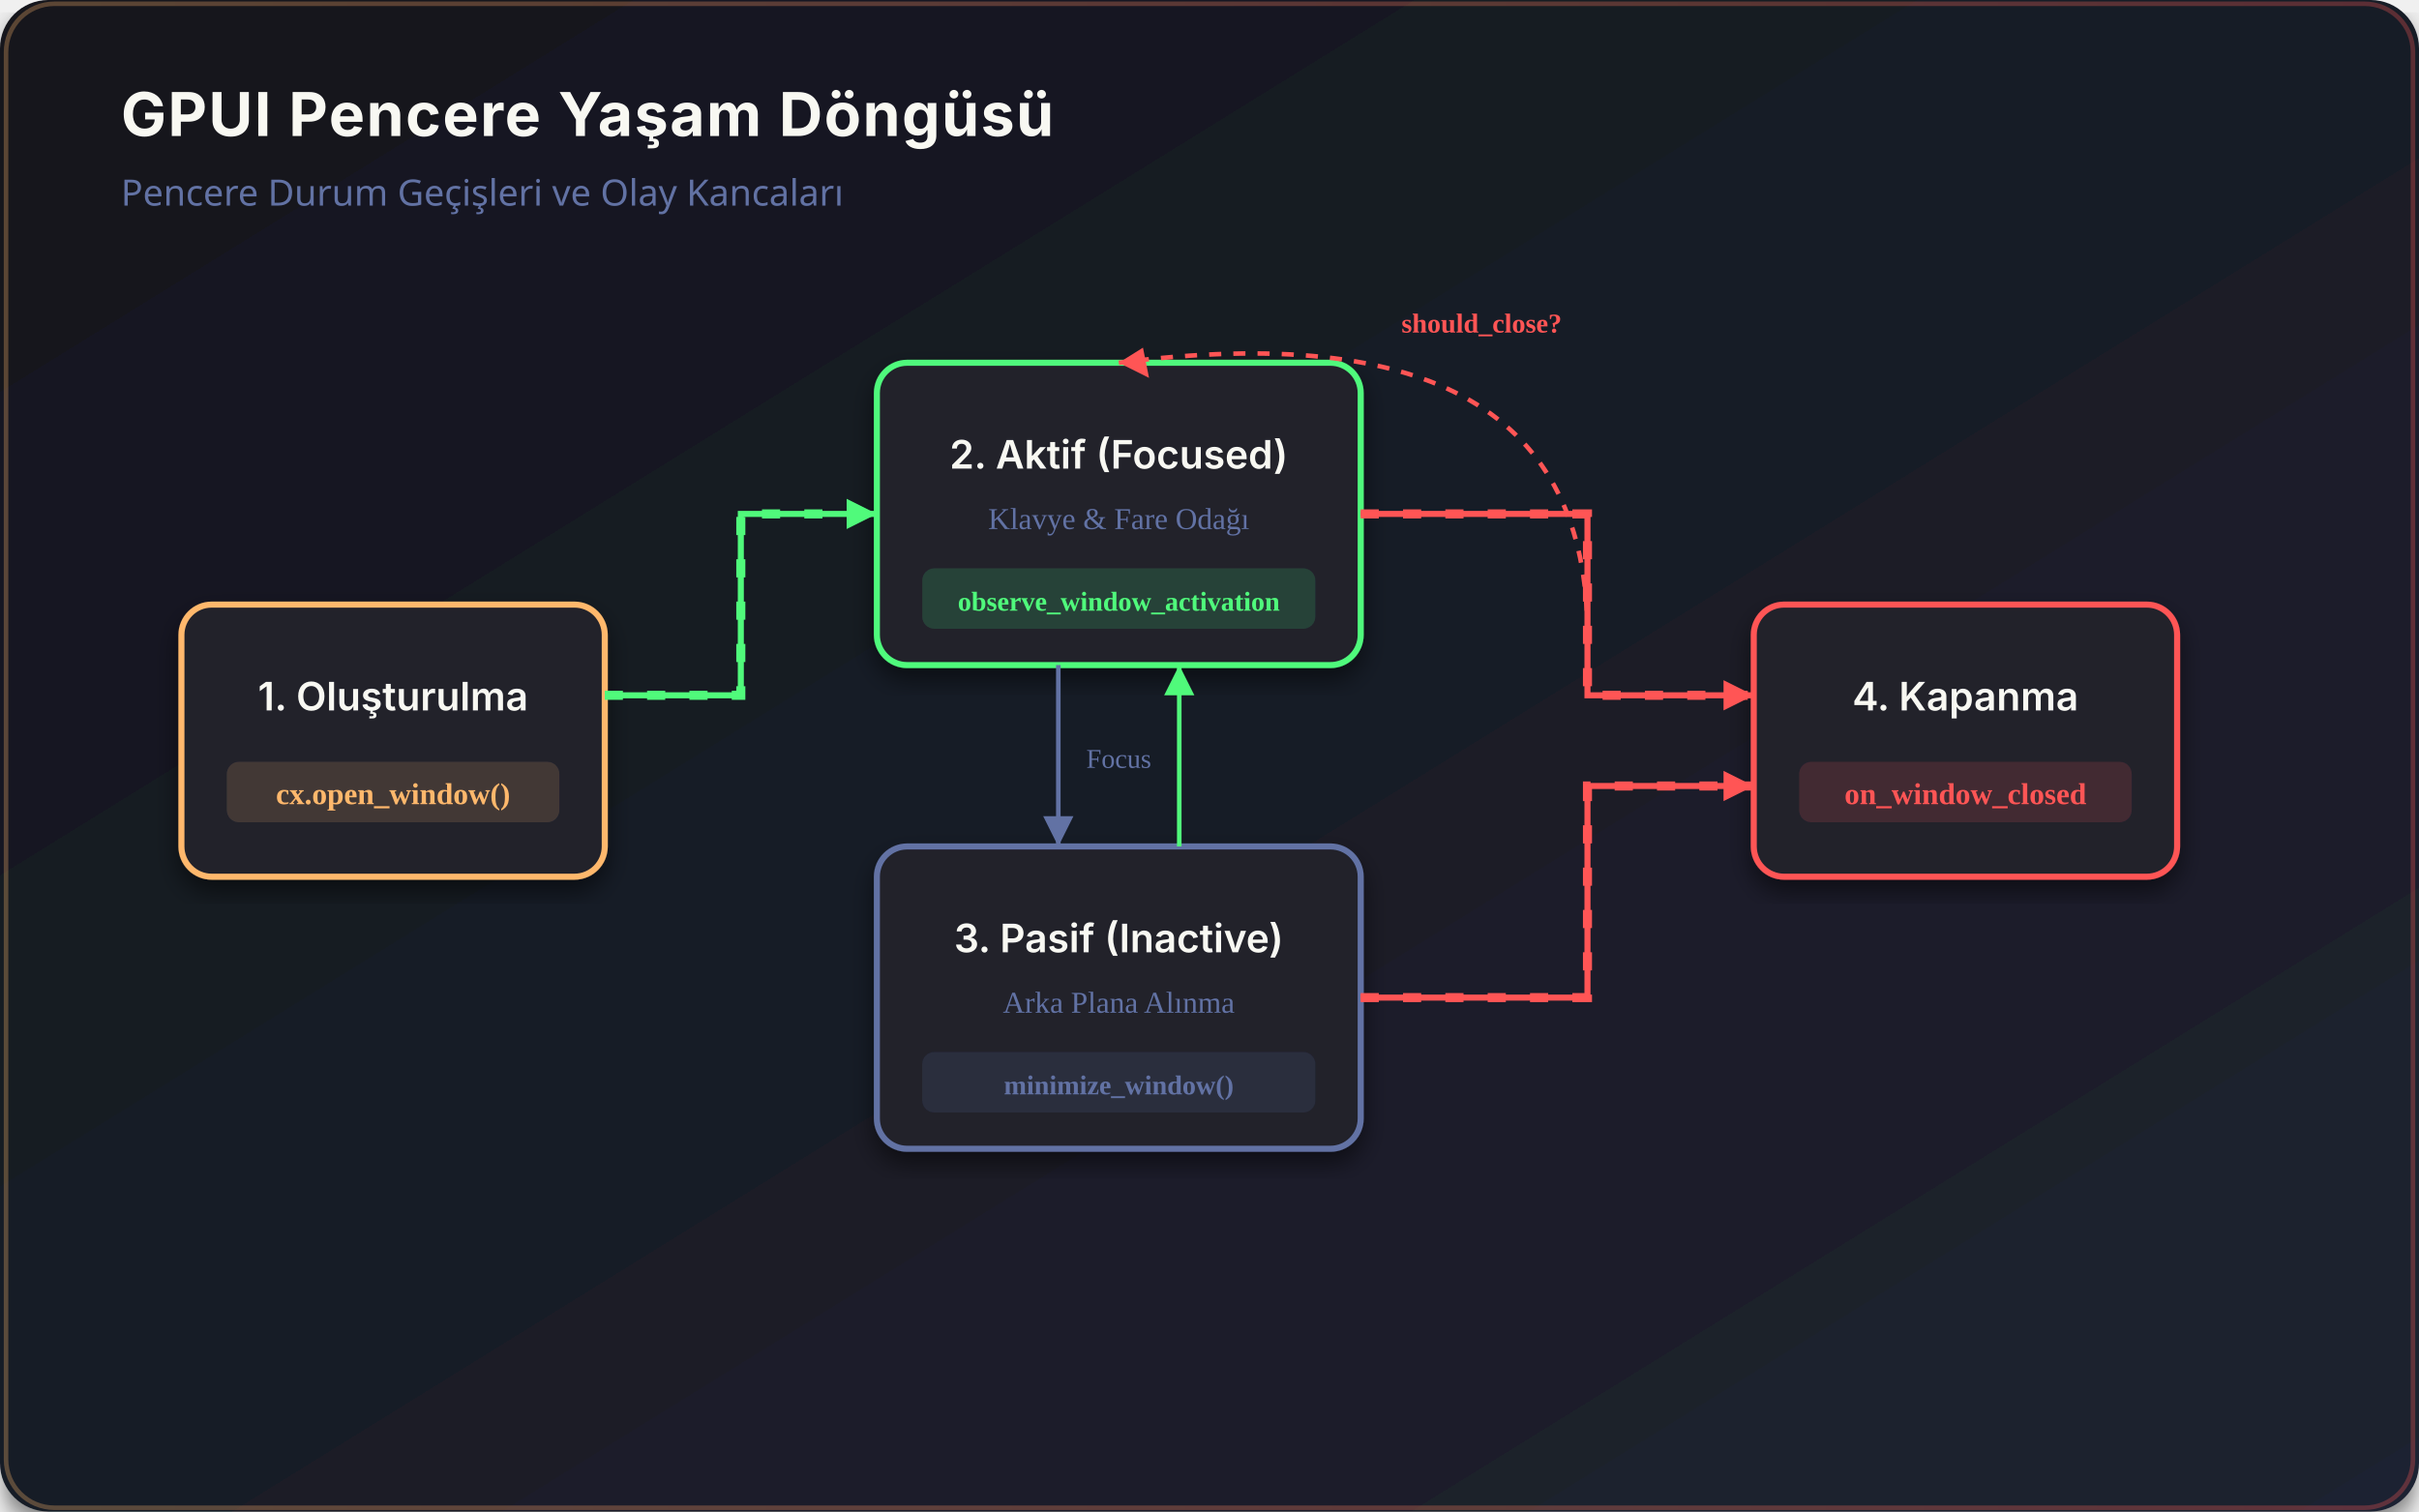
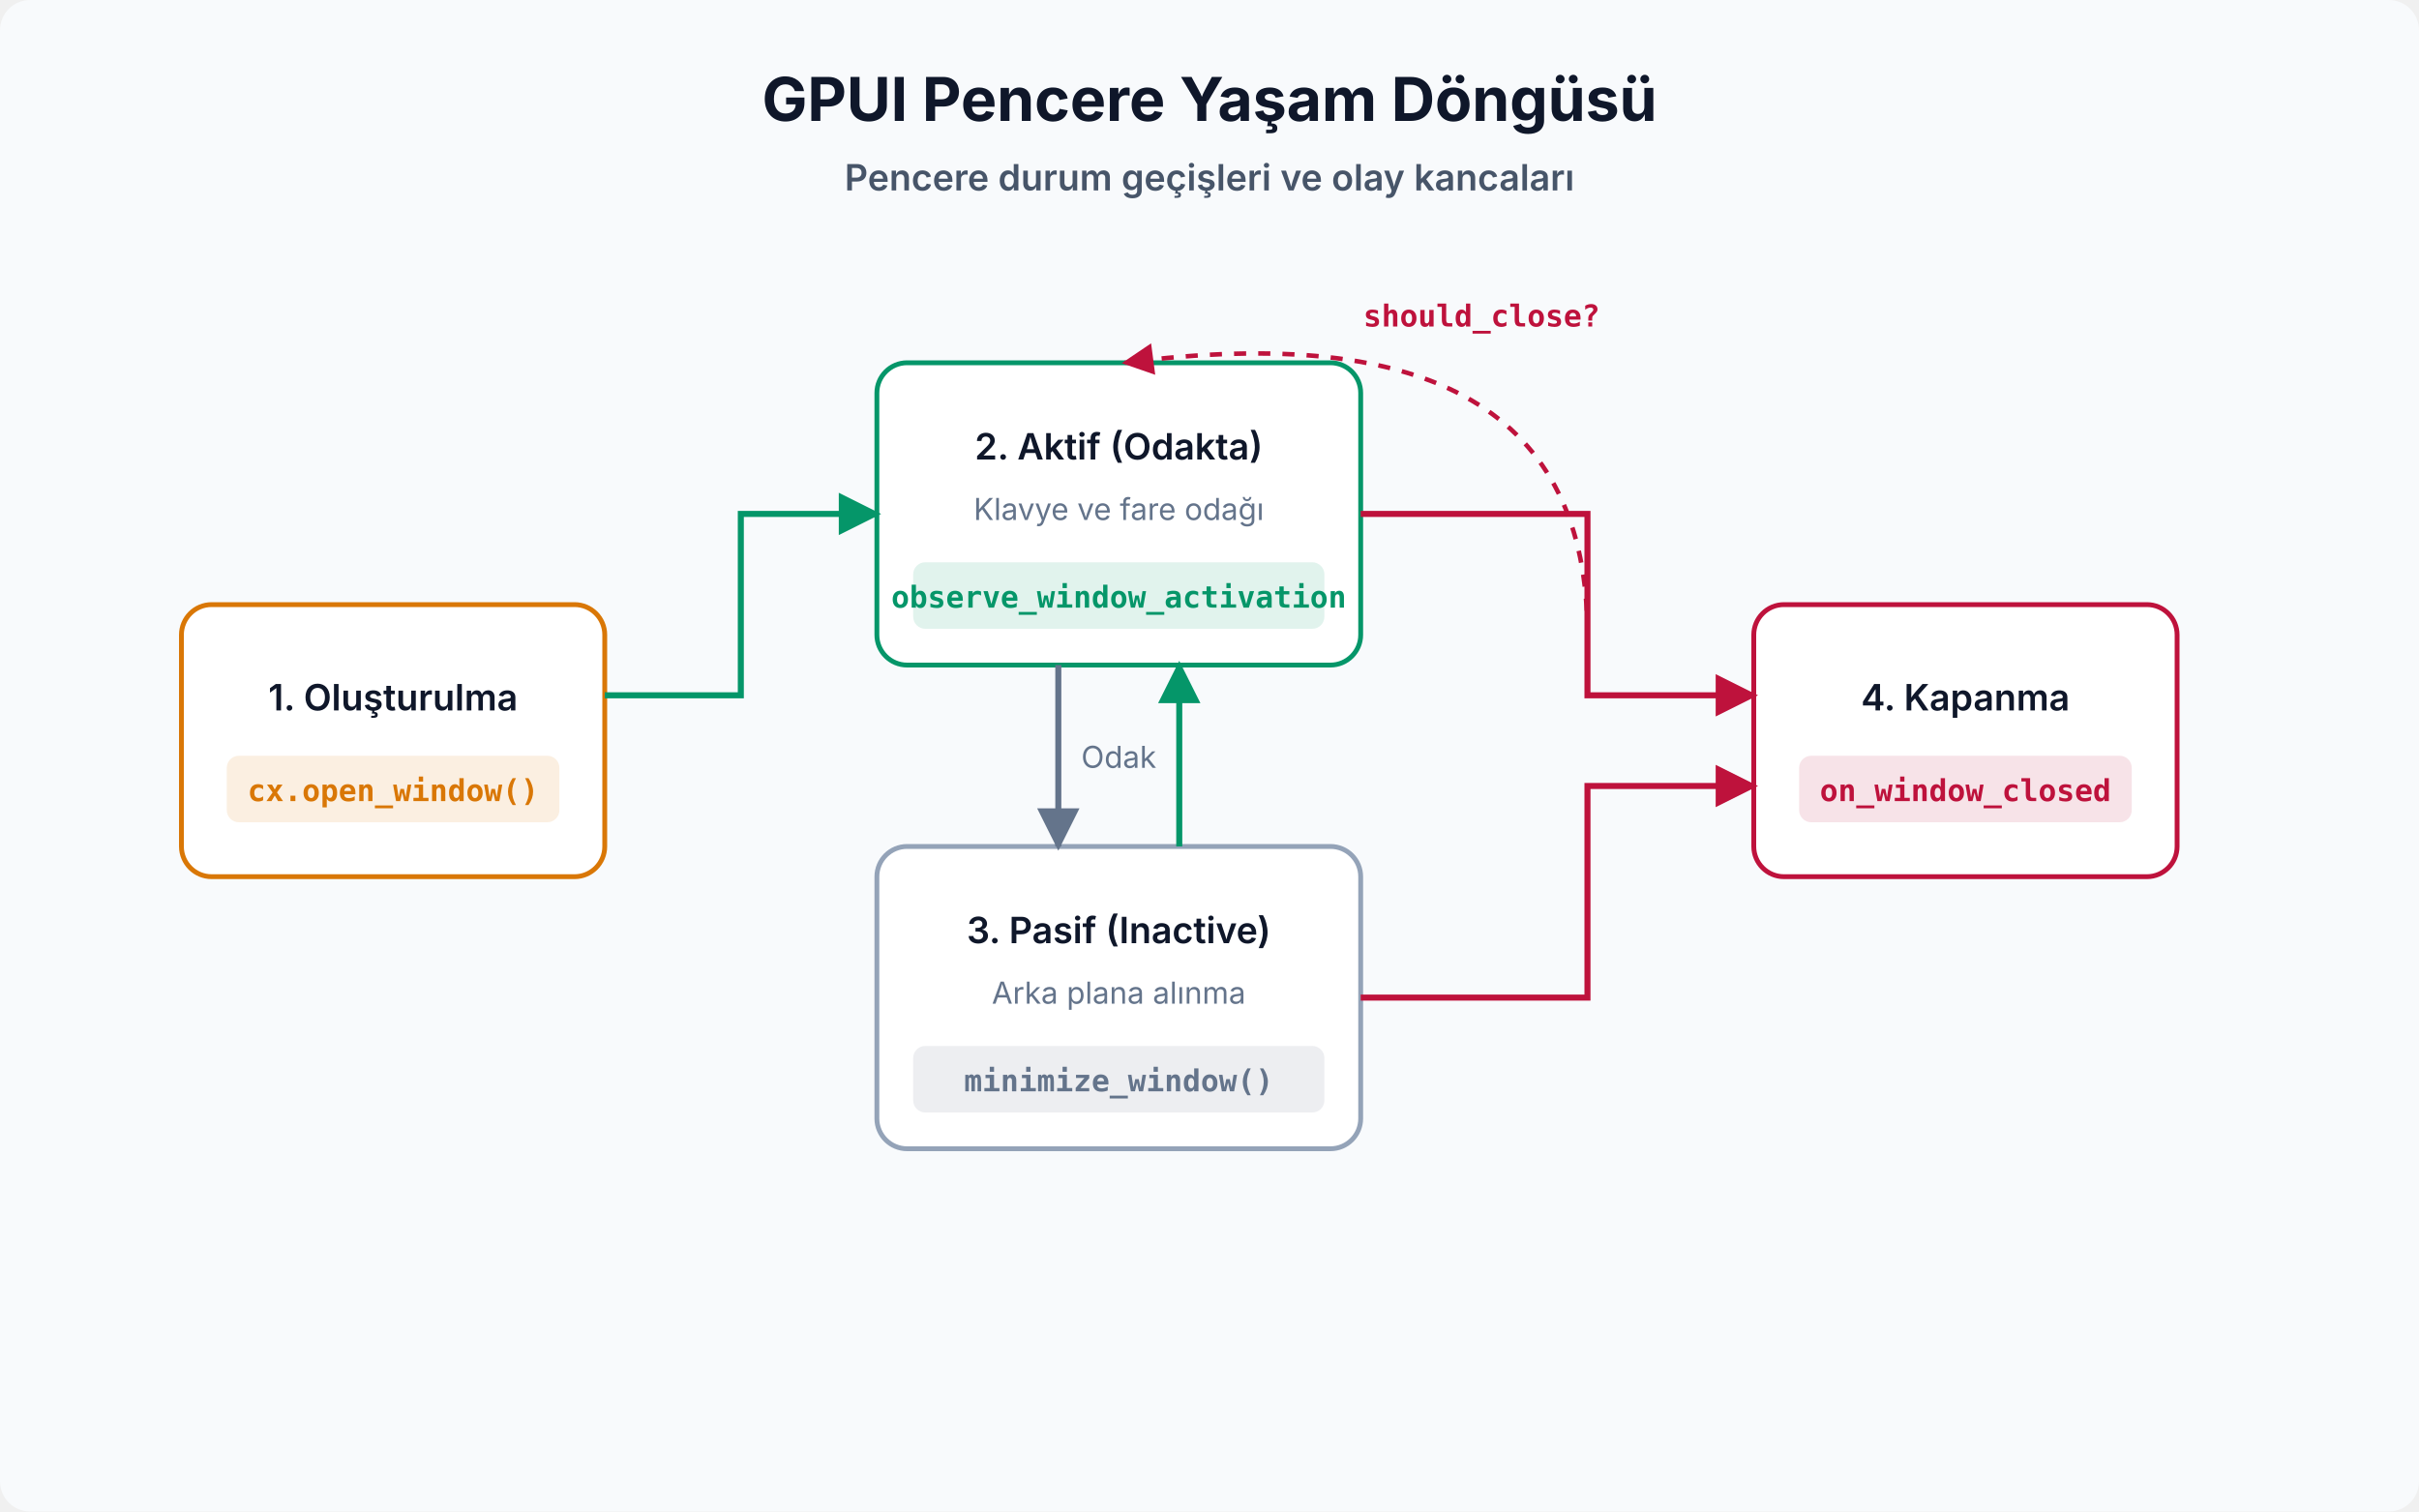
- <svg xmlns="http://www.w3.org/2000/svg" viewBox="0 0 800 500" width="100%" height="100%">
+ <svg xmlns="http://www.w3.org/2000/svg" viewBox="0 0 800 500">
  <defs>
-     <linearGradient id="bgGrad" x1="0%" y1="0%" x2="100%" y2="100%">
-       <stop offset="0%" stop-color="#14161d" />
-       <stop offset="100%" stop-color="#1e2230" />
-     </linearGradient>
-     <linearGradient id="accentGrad" x1="0%" y1="0%" x2="100%" y2="0%">
-       <stop offset="0%" stop-color="#ffb86c" />
-       <stop offset="100%" stop-color="#ff5555" />
-     </linearGradient>
-     <filter id="shadow" x="-10%" y="-10%" width="120%" height="120%">
-       <feDropShadow dx="0" dy="4" stdDeviation="4" flood-color="#000" flood-opacity="0.5" />
-     </filter>
+     <marker id="aSlate" viewBox="0 0 10 10" refX="9" refY="5" markerWidth="7" markerHeight="7" orient="auto-start-reverse">
+       <path d="M0 0L10 5L0 10z" fill="#64748b" />
+     </marker>
+     <marker id="aEmerald" viewBox="0 0 10 10" refX="9" refY="5" markerWidth="7" markerHeight="7" orient="auto-start-reverse">
+       <path d="M0 0L10 5L0 10z" fill="#059669" />
+     </marker>
+     <marker id="aViolet" viewBox="0 0 10 10" refX="9" refY="5" markerWidth="7" markerHeight="7" orient="auto-start-reverse">
+       <path d="M0 0L10 5L0 10z" fill="#7c3aed" />
+     </marker>
+     <marker id="aCyan" viewBox="0 0 10 10" refX="9" refY="5" markerWidth="7" markerHeight="7" orient="auto-start-reverse">
+       <path d="M0 0L10 5L0 10z" fill="#0891b2" />
+     </marker>
+     <marker id="aAmber" viewBox="0 0 10 10" refX="9" refY="5" markerWidth="7" markerHeight="7" orient="auto-start-reverse">
+       <path d="M0 0L10 5L0 10z" fill="#d97706" />
+     </marker>
+     <marker id="aRose" viewBox="0 0 10 10" refX="9" refY="5" markerWidth="7" markerHeight="7" orient="auto-start-reverse">
+       <path d="M0 0L10 5L0 10z" fill="#be123c" />
+     </marker>
+     <marker id="aSky" viewBox="0 0 10 10" refX="9" refY="5" markerWidth="7" markerHeight="7" orient="auto-start-reverse">
+       <path d="M0 0L10 5L0 10z" fill="#0284c7" />
+     </marker>
    <style>
-       .pulse-slow {
-         animation: pulseSlow 3s infinite;
-       }
-       .flow-path {
-         stroke-dasharray: 6, 8;
-         animation: flowDash 25s linear infinite;
-       }
-       .state-glow {
-         animation: stateGlow 3s ease-in-out infinite;
-       }
-       .text-style {
-         font-family: 'Outfit', 'Inter', sans-serif;
-         fill: #f8f8f2;
-       }
- 
-       @keyframes pulseSlow {
-         0%, 100% { opacity: 0.8; }
-         50% { opacity: 1; }
-       }
-       @keyframes flowDash {
-         to { stroke-dashoffset: -1000; }
-       }
-       @keyframes stateGlow {
-         0%, 100% { filter: drop-shadow(0 0 2px rgba(255, 184, 108, 0.2)); }
-         50% { filter: drop-shadow(0 0 8px rgba(255, 184, 108, 0.6)); }
-       }
+       text{font-family:system-ui,-apple-system,"Segoe UI",sans-serif}
+       .title{font-size:20px;font-weight:700;fill:#0f172a}
+       .sub{font-size:12px;font-weight:600;fill:#475569}
+       .h{font-size:13px;font-weight:700;fill:#0f172a}
+       .t{font-size:12px;font-weight:600;fill:#0f172a}
+       .body{font-size:11px;fill:#475569}
+       .small{font-size:10px;fill:#64748b}
+       .mono{font-family:ui-monospace,SFMono-Regular,Menlo,Consolas,monospace;font-size:10px;fill:#0f172a}
+       .card{fill:#fff;stroke-width:1.6}
+       .tEmerald{fill:#059669}.tViolet{fill:#7c3aed}.tCyan{fill:#0891b2}.tAmber{fill:#d97706}.tRose{fill:#be123c}.tSky{fill:#0284c7}.tSlate{fill:#64748b}.tWhite{fill:#fff}
+       .arrow{stroke:#64748b;stroke-width:2;fill:none;marker-end:url(#aSlate)}
+       .aEm{stroke:#059669;marker-end:url(#aEmerald)}.aVi{stroke:#7c3aed;marker-end:url(#aViolet)}.aCy{stroke:#0891b2;marker-end:url(#aCyan)}.aAm{stroke:#d97706;marker-end:url(#aAmber)}.aRo{stroke:#be123c;marker-end:url(#aRose)}.aSk{stroke:#0284c7;marker-end:url(#aSky)}
    </style>
  </defs>
-   <rect width="100%" height="100%" rx="16" fill="url(#bgGrad)" filter="url(#shadow)" />
-   <rect width="99.5%" height="99.5%" x="0.25%" y="0.25%" rx="16" fill="none" stroke="url(#accentGrad)" stroke-width="1.5" opacity="0.3" />
-   <text x="40" y="45" class="text-style" font-size="20" font-weight="700" letter-spacing="0.5">GPUI Pencere Yaşam Döngüsü</text>
-   <text x="40" y="68" fill="#6272a4" font-family="sans-serif" font-size="12">Pencere Durum Geçişleri ve Olay Kancaları</text>
-   <g transform="translate(60, 200)" filter="url(#shadow)">
-     <rect width="140" height="90" rx="10" fill="#21222c" stroke="#ffb86c" stroke-width="2" />
-     <text x="70" y="35" class="text-style" font-size="13" font-weight="600" text-anchor="middle">1. Oluşturulma</text>
-     <rect x="15" y="52" width="110" height="20" rx="4" fill="#ffb86c" fill-opacity="0.15" />
-     <text x="70" y="66" fill="#ffb86c" font-size="10" font-weight="600" text-anchor="middle">cx.open_window()</text>
+   <rect width="100%" height="100%" rx="10" fill="#f8fafc" />
+   <text x="400" y="40" text-anchor="middle" class="title">GPUI Pencere Yaşam Döngüsü</text>
+   <text x="400" y="63" text-anchor="middle" class="sub">Pencere durum geçişleri ve olay kancaları</text>
+   <g transform="translate(60,200)">
+     <rect width="140" height="90" rx="10" class="card" stroke="#d97706" />
+     <text x="70" y="35" text-anchor="middle" class="t">1. Oluşturulma</text>
+     <rect x="15" y="50" width="110" height="22" rx="4" fill="#d97706" fill-opacity="0.12" />
+     <text x="70" y="65" text-anchor="middle" class="mono tAmber" font-weight="600">cx.open_window()</text>
  </g>
-   <g transform="translate(290, 120)" filter="url(#shadow)" class="state-glow">
-     <rect width="160" height="100" rx="10" fill="#21222c" stroke="#50fa7b" stroke-width="2" />
-     <text x="80" y="35" class="text-style" font-size="13" font-weight="600" text-anchor="middle">2. Aktif (Focused)</text>
-     <text x="80" y="55" fill="#6272a4" font-size="10" text-anchor="middle">Klavye &amp; Fare Odağı</text>
-     <rect x="15" y="68" width="130" height="20" rx="4" fill="#50fa7b" fill-opacity="0.15" />
-     <text x="80" y="82" fill="#50fa7b" font-size="9" font-weight="600" text-anchor="middle">observe_window_activation</text>
+   <g transform="translate(290,120)">
+     <rect width="160" height="100" rx="10" class="card" stroke="#059669" />
+     <text x="80" y="32" text-anchor="middle" class="t">2. Aktif (Odakta)</text>
+     <text x="80" y="52" text-anchor="middle" class="small">Klavye ve fare odağı</text>
+     <rect x="12" y="66" width="136" height="22" rx="4" fill="#059669" fill-opacity="0.12" />
+     <text x="80" y="81" text-anchor="middle" class="mono tEmerald" font-weight="600">observe_window_activation</text>
  </g>
-   <g transform="translate(290, 280)" filter="url(#shadow)">
-     <rect width="160" height="100" rx="10" fill="#21222c" stroke="#6272a4" stroke-width="2" />
-     <text x="80" y="35" class="text-style" font-size="13" font-weight="600" text-anchor="middle">3. Pasif (Inactive)</text>
-     <text x="80" y="55" fill="#6272a4" font-size="10" text-anchor="middle">Arka Plana Alınma</text>
-     <rect x="15" y="68" width="130" height="20" rx="4" fill="#6272a4" fill-opacity="0.15" />
-     <text x="80" y="82" fill="#6272a4" font-size="9" font-weight="600" text-anchor="middle">minimize_window()</text>
+   <g transform="translate(290,280)">
+     <rect width="160" height="100" rx="10" class="card" stroke="#94a3b8" />
+     <text x="80" y="32" text-anchor="middle" class="t">3. Pasif (Inactive)</text>
+     <text x="80" y="52" text-anchor="middle" class="small">Arka plana alınma</text>
+     <rect x="12" y="66" width="136" height="22" rx="4" fill="#64748b" fill-opacity="0.12" />
+     <text x="80" y="81" text-anchor="middle" class="mono tSlate" font-weight="600">minimize_window()</text>
  </g>
-   <g transform="translate(580, 200)" filter="url(#shadow)">
-     <rect width="140" height="90" rx="10" fill="#21222c" stroke="#ff5555" stroke-width="2" />
-     <text x="70" y="35" class="text-style" font-size="13" font-weight="600" text-anchor="middle">4. Kapanma</text>
-     <rect x="15" y="52" width="110" height="20" rx="4" fill="#ff5555" fill-opacity="0.15" />
-     <text x="70" y="66" fill="#ff5555" font-size="10" font-weight="600" text-anchor="middle">on_window_closed</text>
+   <g transform="translate(580,200)">
+     <rect width="140" height="90" rx="10" class="card" stroke="#be123c" />
+     <text x="70" y="35" text-anchor="middle" class="t">4. Kapanma</text>
+     <rect x="15" y="50" width="110" height="22" rx="4" fill="#be123c" fill-opacity="0.12" />
+     <text x="70" y="65" text-anchor="middle" class="mono tRose" font-weight="600">on_window_closed</text>
  </g>
-   <path d="M 200 230 L 245 230 L 245 170 L 290 170" fill="none" stroke="#50fa7b" stroke-width="2" />
-   <path d="M 200 230 L 245 230 L 245 170 L 290 170" fill="none" stroke="#50fa7b" stroke-dasharray="6,8" stroke-width="3" class="flow-path" />
-   <polygon points="290,170 280,165 280,175" fill="#50fa7b" />
-   <path d="M 350 220 L 350 280" fill="none" stroke="#6272a4" stroke-width="1.5" />
-   <polygon points="350,280 345,270 355,270" fill="#6272a4" />
-   <path d="M 390 280 L 390 220" fill="none" stroke="#50fa7b" stroke-width="1.5" />
-   <polygon points="390,220 385,230 395,230" fill="#50fa7b" />
-   <text x="370" y="254" fill="#6272a4" font-size="9" text-anchor="middle">Focus</text>
-   <path d="M 450 170 L 525 170 L 525 230 L 580 230" fill="none" stroke="#ff5555" stroke-width="2" />
-   <path d="M 450 170 L 525 170 L 525 230 L 580 230" fill="none" stroke="#ff5555" stroke-dasharray="6,8" stroke-width="3" class="flow-path" />
-   <polygon points="580,230 570,225 570,235" fill="#ff5555" />
-   <path d="M 450 330 L 525 330 L 525 260 L 580 260" fill="none" stroke="#ff5555" stroke-width="2" />
-   <path d="M 450 330 L 525 330 L 525 260 L 580 260" fill="none" stroke="#ff5555" stroke-dasharray="6,8" stroke-width="3" class="flow-path" />
-   <polygon points="580,260 570,255 570,265" fill="#ff5555" />
-   <path d="M 525 210 Q 525 100 370 120" fill="none" stroke="#ff5555" stroke-width="1.5" stroke-dasharray="4,4" />
-   <polygon points="370,120 380,125 378,115" fill="#ff5555" />
-   <text x="490" y="110" fill="#ff5555" font-size="9" font-weight="600" text-anchor="middle">should_close?</text>
+   <path d="M 200 230 L 245 230 L 245 170 L 290 170" class="arrow aEm" />
+   <path d="M 350 220 L 350 280" class="arrow aSlate" />
+   <path d="M 390 280 L 390 220" class="arrow aEm" />
+   <text x="370" y="254" text-anchor="middle" class="small">Odak</text>
+   <path d="M 450 170 L 525 170 L 525 230 L 580 230" class="arrow aRo" />
+   <path d="M 450 330 L 525 330 L 525 260 L 580 260" class="arrow aRo" />
+   <path d="M 525 210 Q 525 100 372 120" fill="none" stroke="#be123c" stroke-width="1.5" stroke-dasharray="4,4" marker-end="url(#aRose)" />
+   <text x="490" y="108" text-anchor="middle" class="small tRose mono" font-weight="600">should_close?</text>
</svg>
